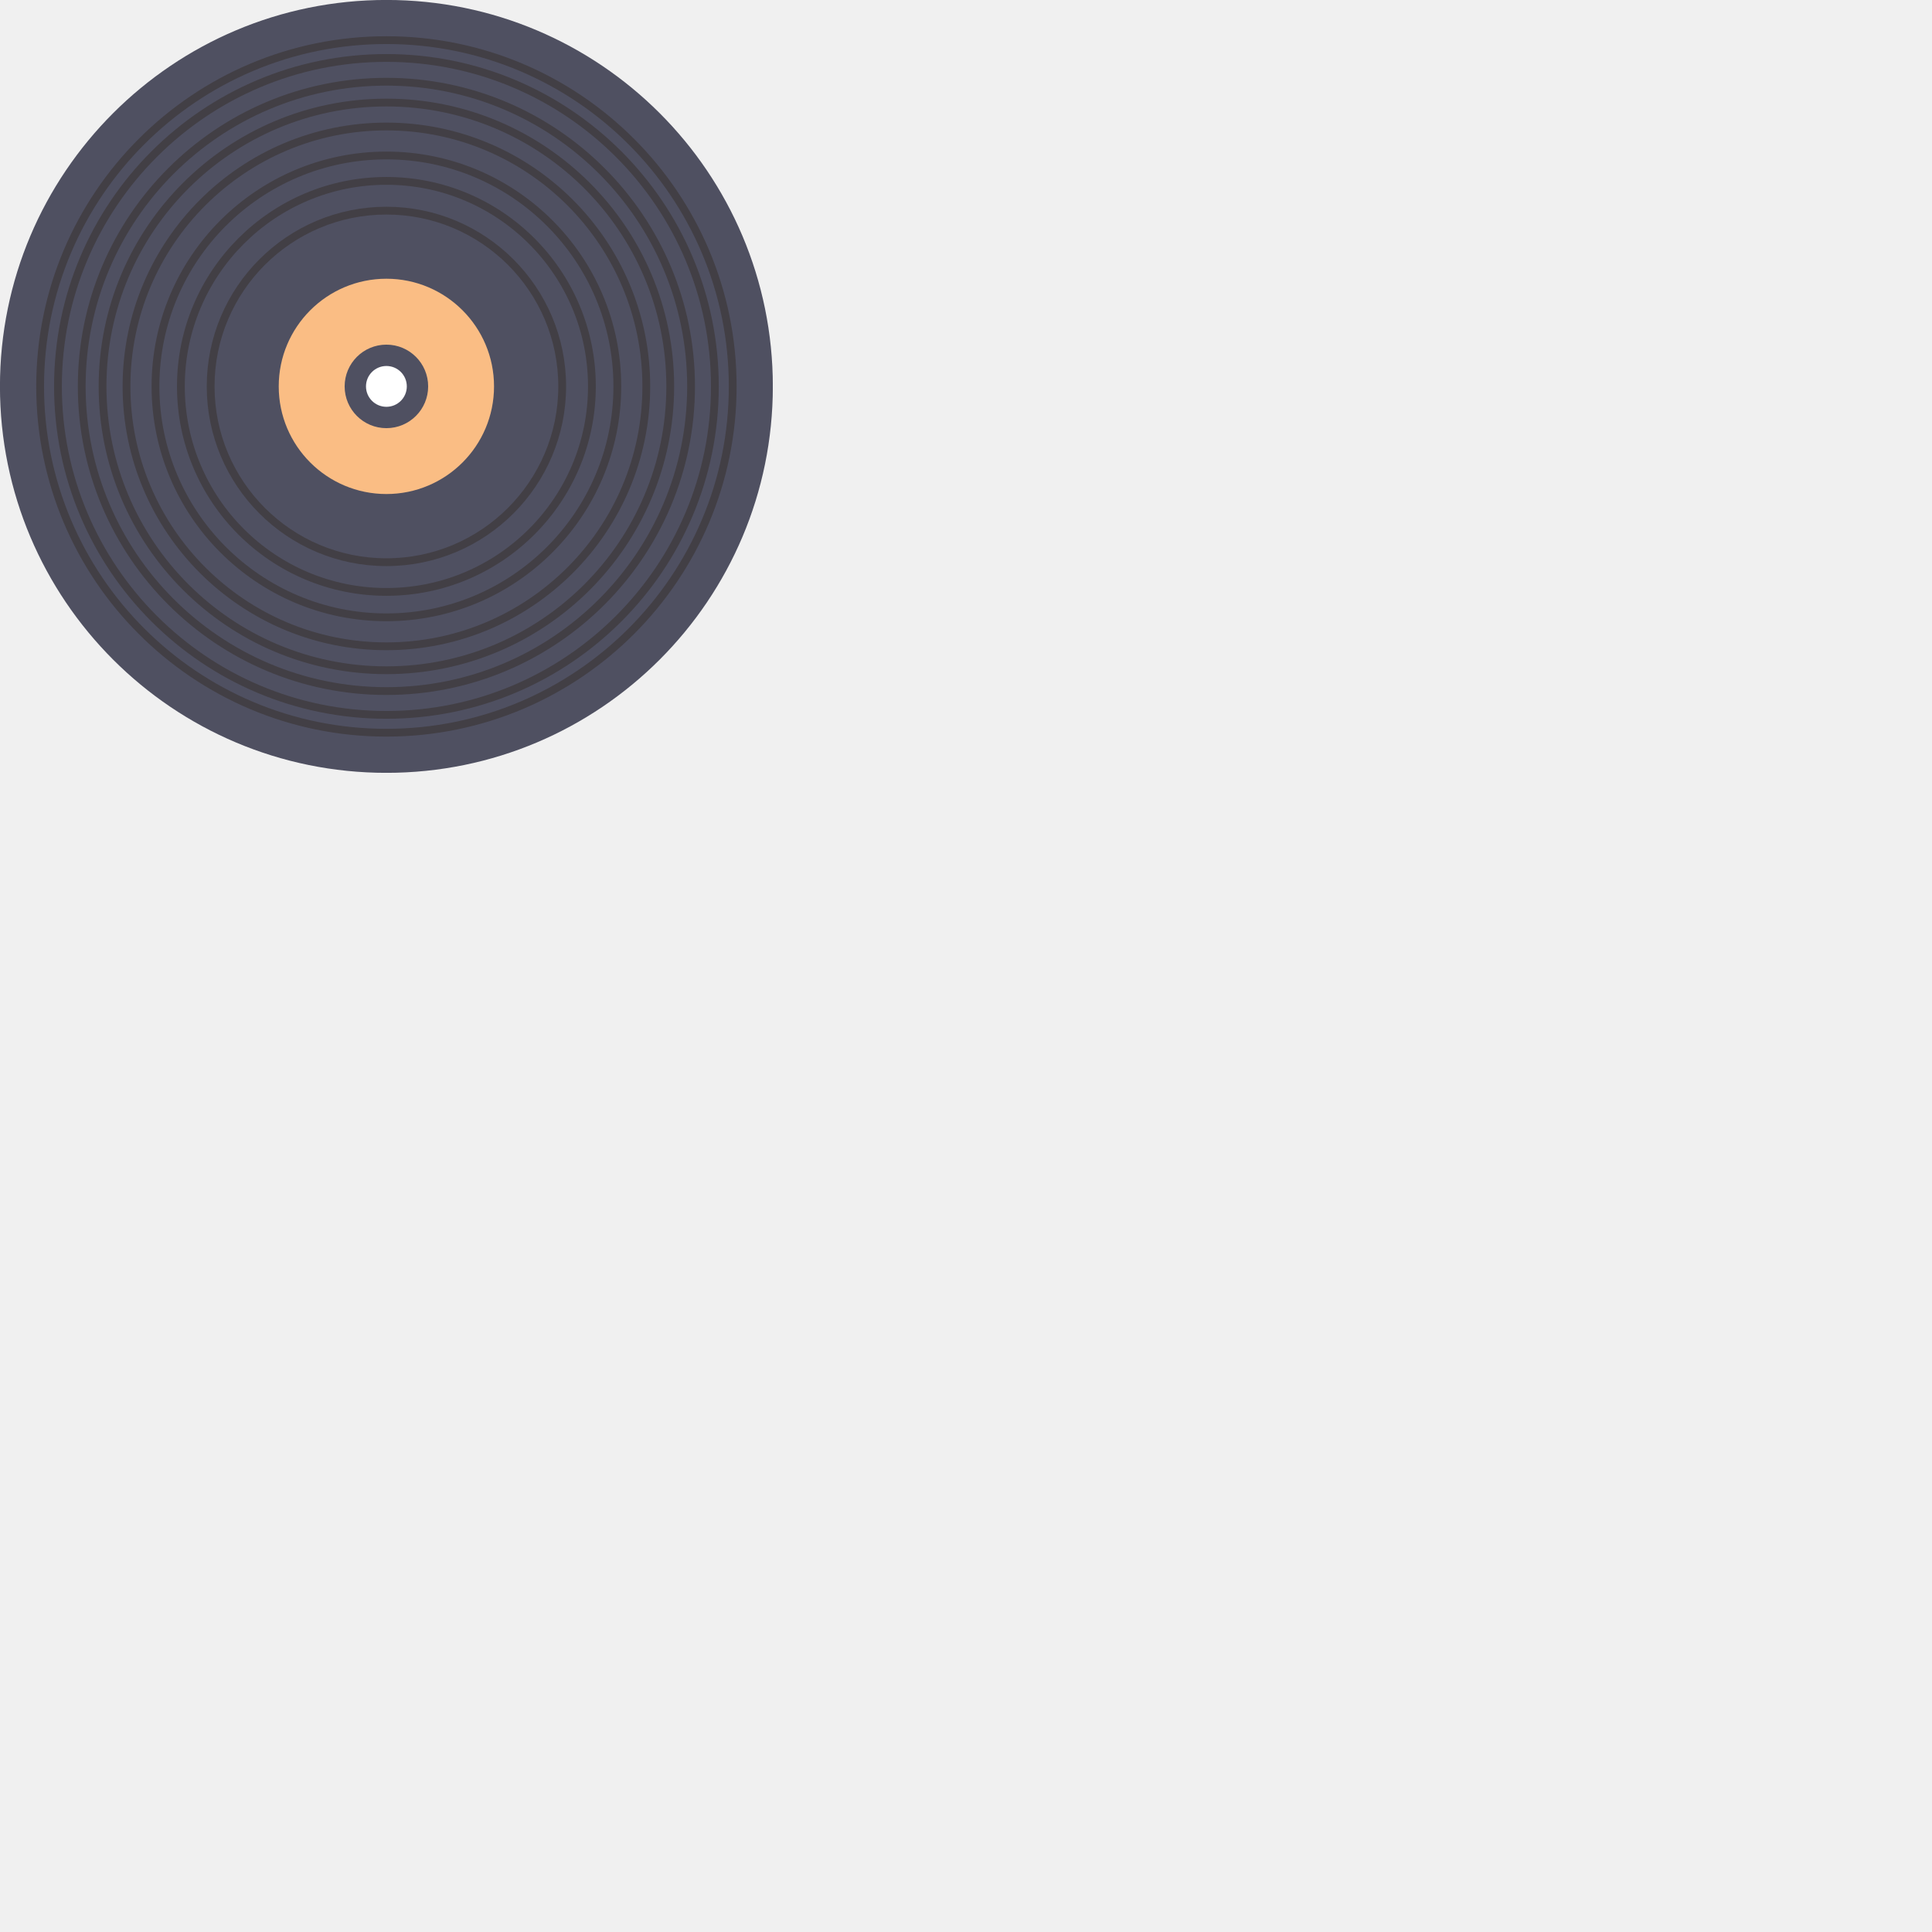
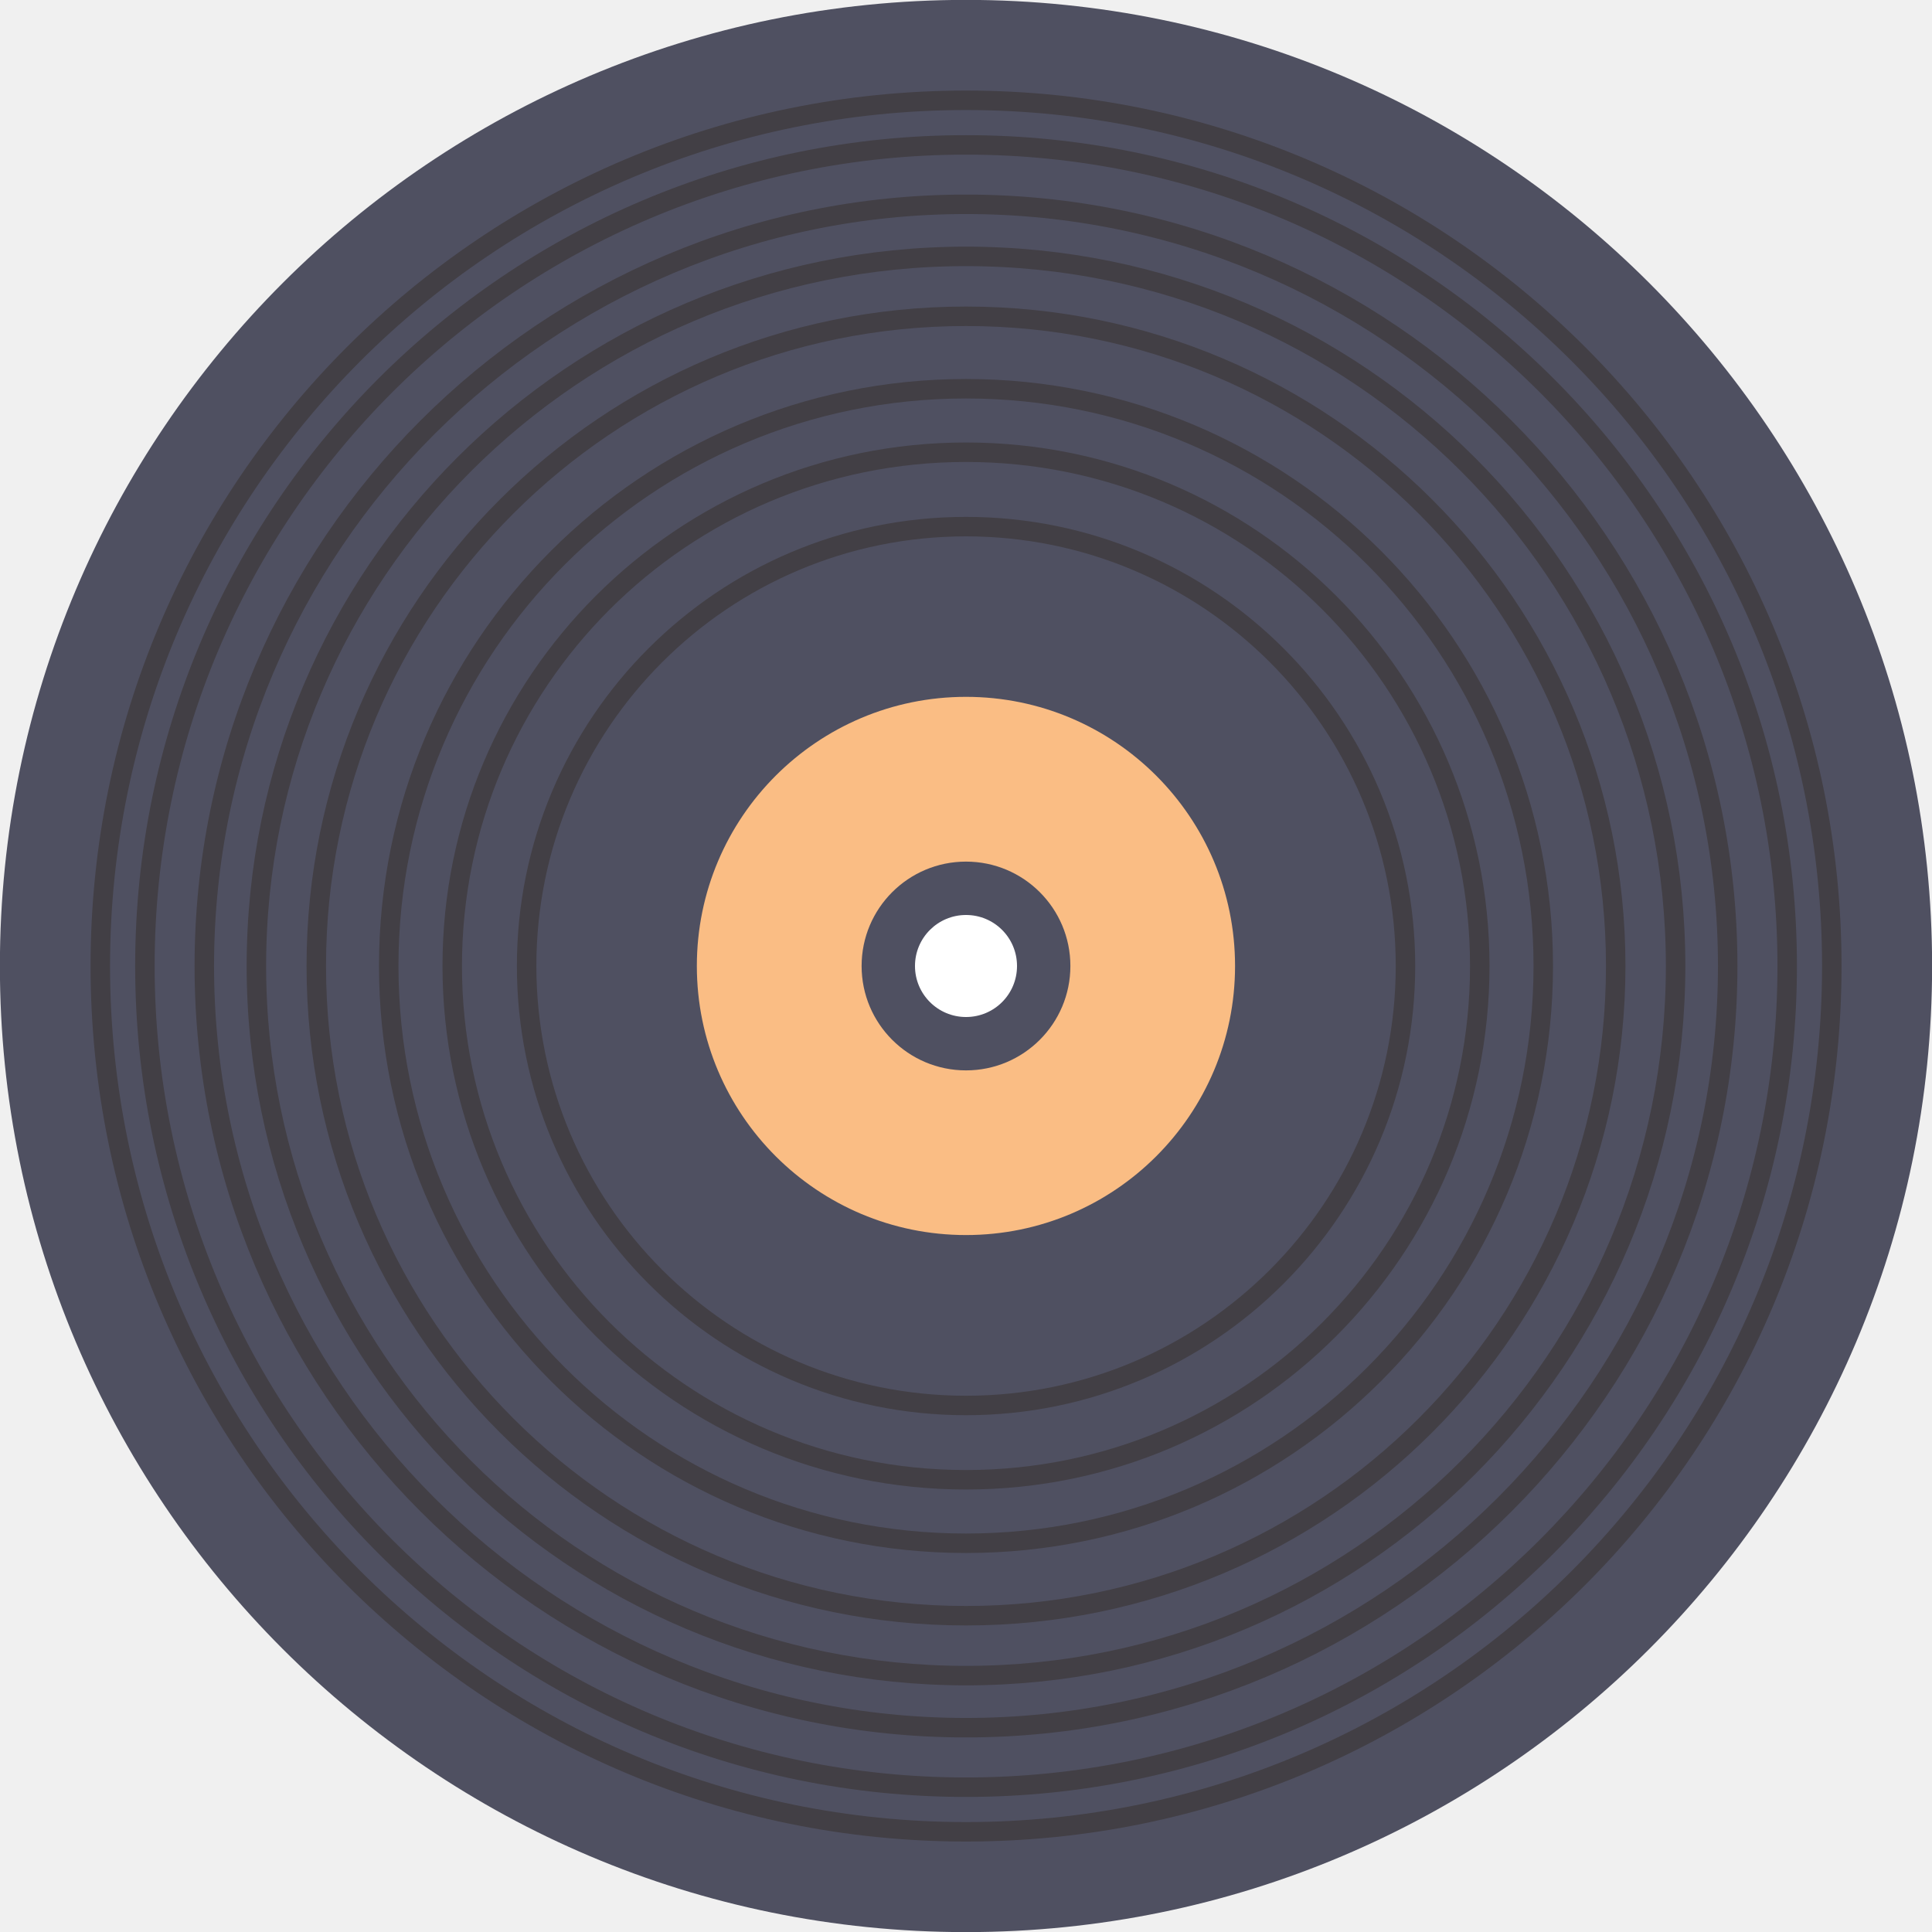
<svg xmlns="http://www.w3.org/2000/svg" width="500" zoomAndPan="magnify" viewBox="0 0 375 375" height="500" preserveAspectRatio="xMidYMid meet" version="1.0">
-   <defs>
-     <clipPath id="d1fe6d1a0b">
-       <path d="M 0 0 L 150 0 L 150 150 L 0 150 Z M 0 0 " clip-rule="nonzero" />
-     </clipPath>
-   </defs>
-   <g clip-path="url(#d1fe6d1a0b)">
-     <path fill="#4f5061" d="M 150.008 75 C 150.008 116.426 116.426 150.008 75 150.008 C 33.574 150.008 -0.008 116.426 -0.008 75 C -0.008 33.57 33.574 -0.008 75 -0.008 C 116.426 -0.008 150.008 33.57 150.008 75 " fill-opacity="1" fill-rule="nonzero" />
-     <path stroke-linecap="butt" transform="matrix(0.0756048, 0, 0, -0.0756048, -85.73588, 235.7359)" fill="none" stroke-linejoin="miter" d="M 2969.303 2126 C 2969.303 1660.277 2591.723 1282.697 2126 1282.697 C 1660.277 1282.697 1282.8 1660.277 1282.8 2126 C 1282.8 2591.724 1660.277 2969.2 2126 2969.2 C 2591.723 2969.2 2969.303 2591.724 2969.303 2126 Z M 2969.303 2126 " stroke="#423f45" stroke-width="20" stroke-opacity="1" stroke-miterlimit="10" />
-     <path stroke-linecap="butt" transform="matrix(0.0756048, 0, 0, -0.0756048, -85.73588, 235.7359)" fill="none" stroke-linejoin="miter" d="M 3015.08 2126 C 3015.08 1635.012 2616.988 1236.92 2126 1236.92 C 1635.012 1236.92 1237.023 1635.012 1237.023 2126 C 1237.023 2616.989 1635.012 3014.977 2126 3014.977 C 2616.988 3014.977 3015.08 2616.989 3015.08 2126 Z M 3015.08 2126 " stroke="#423f45" stroke-width="20" stroke-opacity="1" stroke-miterlimit="10" />
-     <path stroke-linecap="butt" transform="matrix(0.0756048, 0, 0, -0.0756048, -85.73588, 235.7359)" fill="none" stroke-linejoin="miter" d="M 2854.707 2126 C 2854.707 1723.517 2528.483 1397.294 2126 1397.294 C 1723.62 1397.294 1397.293 1723.517 1397.293 2126 C 1397.293 2528.38 1723.62 2854.707 2126 2854.707 C 2528.483 2854.707 2854.707 2528.38 2854.707 2126 Z M 2854.707 2126 " stroke="#423f45" stroke-width="20" stroke-opacity="1" stroke-miterlimit="10" />
-     <path stroke-linecap="butt" transform="matrix(0.0756048, 0, 0, -0.0756048, -85.73588, 235.7359)" fill="none" stroke-linejoin="miter" d="M 2908.182 2126 C 2908.182 1694.015 2557.985 1343.819 2126 1343.819 C 1694.015 1343.819 1343.818 1694.015 1343.818 2126 C 1343.818 2557.985 1694.015 2908.182 2126 2908.182 C 2557.985 2908.182 2908.182 2557.985 2908.182 2126 Z M 2908.182 2126 " stroke="#423f45" stroke-width="20" stroke-opacity="1" stroke-miterlimit="10" />
-   </g>
-   <path stroke-linecap="butt" transform="matrix(0.0756048, 0, 0, -0.0756048, -85.73588, 235.7359)" fill="none" stroke-linejoin="miter" d="M 2793.223 2126 C 2793.223 1757.514 2494.487 1458.777 2126 1458.777 C 1757.513 1458.777 1458.777 1757.514 1458.777 2126 C 1458.777 2494.487 1757.513 2793.224 2126 2793.224 C 2494.487 2793.224 2793.223 2494.487 2793.223 2126 Z M 2793.223 2126 " stroke="#423f45" stroke-width="20" stroke-opacity="1" stroke-miterlimit="10" />
-   <path stroke-linecap="butt" transform="matrix(0.0756048, 0, 0, -0.0756048, -85.73588, 235.7359)" fill="none" stroke-linejoin="miter" d="M 2718.823 2126 C 2718.823 1798.589 2453.412 1533.177 2126 1533.177 C 1798.588 1533.177 1533.177 1798.589 1533.177 2126 C 1533.177 2453.412 1798.588 2718.824 2126 2718.824 C 2453.412 2718.824 2718.823 2453.412 2718.823 2126 Z M 2718.823 2126 " stroke="#423f45" stroke-width="20" stroke-opacity="1" stroke-miterlimit="10" />
-   <path stroke-linecap="butt" transform="matrix(0.0756048, 0, 0, -0.0756048, -85.73588, 235.7359)" fill="none" stroke-linejoin="miter" d="M 2653.62 2126 C 2653.62 1834.6 2417.4 1598.38 2126 1598.38 C 1834.6 1598.38 1598.38 1834.6 1598.38 2126 C 1598.38 2417.4 1834.6 2653.62 2126 2653.62 C 2417.4 2653.62 2653.62 2417.4 2653.62 2126 Z M 2653.62 2126 " stroke="#423f45" stroke-width="20" stroke-opacity="1" stroke-miterlimit="10" />
-   <path stroke-linecap="butt" transform="matrix(0.0756048, 0, 0, -0.0756048, -85.73588, 235.7359)" fill="none" stroke-linejoin="miter" d="M 2577.308 2126 C 2577.308 1876.812 2375.188 1674.692 2126 1674.692 C 1876.812 1674.692 1674.795 1876.812 1674.795 2126 C 1674.795 2375.189 1876.812 2577.205 2126 2577.205 C 2375.188 2577.205 2577.308 2375.189 2577.308 2126 Z M 2577.308 2126 " stroke="#423f45" stroke-width="20" stroke-opacity="1" stroke-miterlimit="10" />
-   <path fill="#fabd84" d="M 95.891 75 C 95.891 86.539 86.539 95.891 75 95.891 C 63.461 95.891 54.102 86.539 54.102 75 C 54.102 63.461 63.461 54.102 75 54.102 C 86.539 54.102 95.891 63.461 95.891 75 " fill-opacity="1" fill-rule="nonzero" />
-   <path fill="#4f5061" d="M 83.105 75 C 83.105 79.477 79.477 83.105 75 83.105 C 70.523 83.105 66.895 79.477 66.895 75 C 66.895 70.523 70.523 66.895 75 66.895 C 79.477 66.895 83.105 70.523 83.105 75 " fill-opacity="1" fill-rule="nonzero" />
-   <path fill="#ffffff" d="M 78.961 75 C 78.961 77.191 77.191 78.961 75 78.961 C 72.816 78.961 71.039 77.191 71.039 75 C 71.039 72.809 72.816 71.039 75 71.039 C 77.191 71.039 78.961 72.809 78.961 75 " fill-opacity="1" fill-rule="nonzero" />
+   <path fill="#4f5061" d="M 375.02 187.5 C 375.02 291.059 291.059 375.02 187.5 375.02 C 83.941 375.02 -0.02 291.059 -0.02 187.5 C -0.02 83.922 83.941 -0.02 187.5 -0.02 C 291.059 -0.02 375.02 83.922 375.02 187.5 " fill-opacity="1" fill-rule="nonzero" />
+   <path stroke-linecap="butt" transform="matrix(0.189012, 0, 0, -0.189012, -214.3397, 589.3397)" fill="none" stroke-linejoin="miter" d="M 2969.304 2126 C 2969.304 1660.297 2591.703 1282.697 2126 1282.697 C 1660.297 1282.697 1282.8 1660.297 1282.8 2126 C 1282.8 2591.703 1660.297 2969.2 2126 2969.2 C 2591.703 2969.2 2969.304 2591.703 2969.304 2126 Z M 2969.304 2126 " stroke="#423f45" stroke-width="20" stroke-opacity="1" stroke-miterlimit="10" />
+   <path stroke-linecap="butt" transform="matrix(0.189012, 0, 0, -0.189012, -214.3397, 589.3397)" fill="none" stroke-linejoin="miter" d="M 3015.101 2126 C 3015.101 1635.001 2616.999 1236.899 2126 1236.899 C 1635.001 1236.899 1237.003 1635.001 1237.003 2126 C 1237.003 2616.999 1635.001 3014.998 2126 3014.998 C 2616.999 3014.998 3015.101 2616.999 3015.101 2126 Z M 3015.101 2126 " stroke="#423f45" stroke-width="20" stroke-opacity="1" stroke-miterlimit="10" />
+   <path stroke-linecap="butt" transform="matrix(0.189012, 0, 0, -0.189012, -214.3397, 589.3397)" fill="none" stroke-linejoin="miter" d="M 2854.707 2126 C 2854.707 1723.496 2528.504 1397.293 2126 1397.293 C 1723.599 1397.293 1397.293 1723.496 1397.293 2126 C 1397.293 2528.401 1723.599 2854.707 2126 2854.707 C 2528.504 2854.707 2854.707 2528.401 2854.707 2126 Z M 2854.707 2126 " stroke="#423f45" stroke-width="20" stroke-opacity="1" stroke-miterlimit="10" />
+   <path stroke-linecap="butt" transform="matrix(0.189012, 0, 0, -0.189012, -214.3397, 589.3397)" fill="none" stroke-linejoin="miter" d="M 2908.192 2126 C 2908.192 1694.005 2557.996 1343.808 2126 1343.808 C 1694.005 1343.808 1343.808 1694.005 1343.808 2126 C 1343.808 2557.996 1694.005 2908.192 2126 2908.192 C 2557.996 2908.192 2908.192 2557.996 2908.192 2126 Z M 2908.192 2126 " stroke="#423f45" stroke-width="20" stroke-opacity="1" stroke-miterlimit="10" />
+   <path stroke-linecap="butt" transform="matrix(0.189012, 0, 0, -0.189012, -214.3397, 589.3397)" fill="none" stroke-linejoin="miter" d="M 2793.203 2126 C 2793.203 1757.493 2494.508 1458.797 2126 1458.797 C 1757.493 1458.797 1458.797 1757.493 1458.797 2126 C 1458.797 2494.508 1757.493 2793.203 2126 2793.203 C 2494.508 2793.203 2793.203 2494.508 2793.203 2126 Z M 2793.203 2126 " stroke="#423f45" stroke-width="20" stroke-opacity="1" stroke-miterlimit="10" />
+   <path stroke-linecap="butt" transform="matrix(0.189012, 0, 0, -0.189012, -214.3397, 589.3397)" fill="none" stroke-linejoin="miter" d="M 2718.803 2126 C 2718.803 1798.599 2453.402 1533.197 2126 1533.197 C 1798.599 1533.197 1533.197 1798.599 1533.197 2126 C 1533.197 2453.402 1798.599 2718.803 2126 2718.803 C 2453.402 2718.803 2718.803 2453.402 2718.803 2126 Z M 2718.803 2126 " stroke="#423f45" stroke-width="20" stroke-opacity="1" stroke-miterlimit="10" />
+   <path stroke-linecap="butt" transform="matrix(0.189012, 0, 0, -0.189012, -214.3397, 589.3397)" fill="none" stroke-linejoin="miter" d="M 2653.6 2126 C 2653.6 1834.6 2417.4 1598.401 2126 1598.401 C 1834.6 1598.401 1598.401 1834.6 1598.401 2126 C 1598.401 2417.4 1834.6 2653.6 2126 2653.6 C 2417.4 2653.6 2653.6 2417.4 2653.6 2126 Z M 2653.6 2126 " stroke="#423f45" stroke-width="20" stroke-opacity="1" stroke-miterlimit="10" />
+   <path stroke-linecap="butt" transform="matrix(0.189012, 0, 0, -0.189012, -214.3397, 589.3397)" fill="none" stroke-linejoin="miter" d="M 2577.298 2126 C 2577.298 1876.801 2375.199 1674.702 2126 1674.702 C 1876.801 1674.702 1674.805 1876.801 1674.805 2126 C 1674.805 2375.199 1876.801 2577.195 2126 2577.195 C 2375.199 2577.195 2577.298 2375.199 2577.298 2126 Z M 2577.298 2126 " stroke="#423f45" stroke-width="20" stroke-opacity="1" stroke-miterlimit="10" />
+   <path fill="#fabd84" d="M 239.723 187.5 C 239.723 216.344 216.344 239.723 187.5 239.723 C 158.656 239.723 135.258 216.344 135.258 187.5 C 135.258 158.656 158.656 135.258 187.5 135.258 C 216.344 135.258 239.723 158.656 239.723 187.5 " fill-opacity="1" fill-rule="nonzero" />
+   <path fill="#4f5061" d="M 207.762 187.5 C 207.762 198.691 198.691 207.762 187.5 207.762 C 176.309 207.762 167.238 198.691 167.238 187.5 C 167.238 176.309 176.309 167.238 187.5 167.238 C 198.691 167.238 207.762 176.309 207.762 187.5 " fill-opacity="1" fill-rule="nonzero" />
+   <path fill="#ffffff" d="M 197.402 187.5 C 197.402 192.98 192.98 197.402 187.5 197.402 C 182.039 197.402 177.598 192.98 177.598 187.5 C 177.598 182.02 182.039 177.598 187.5 177.598 C 192.98 177.598 197.402 182.02 197.402 187.5 " fill-opacity="1" fill-rule="nonzero" />
</svg>
